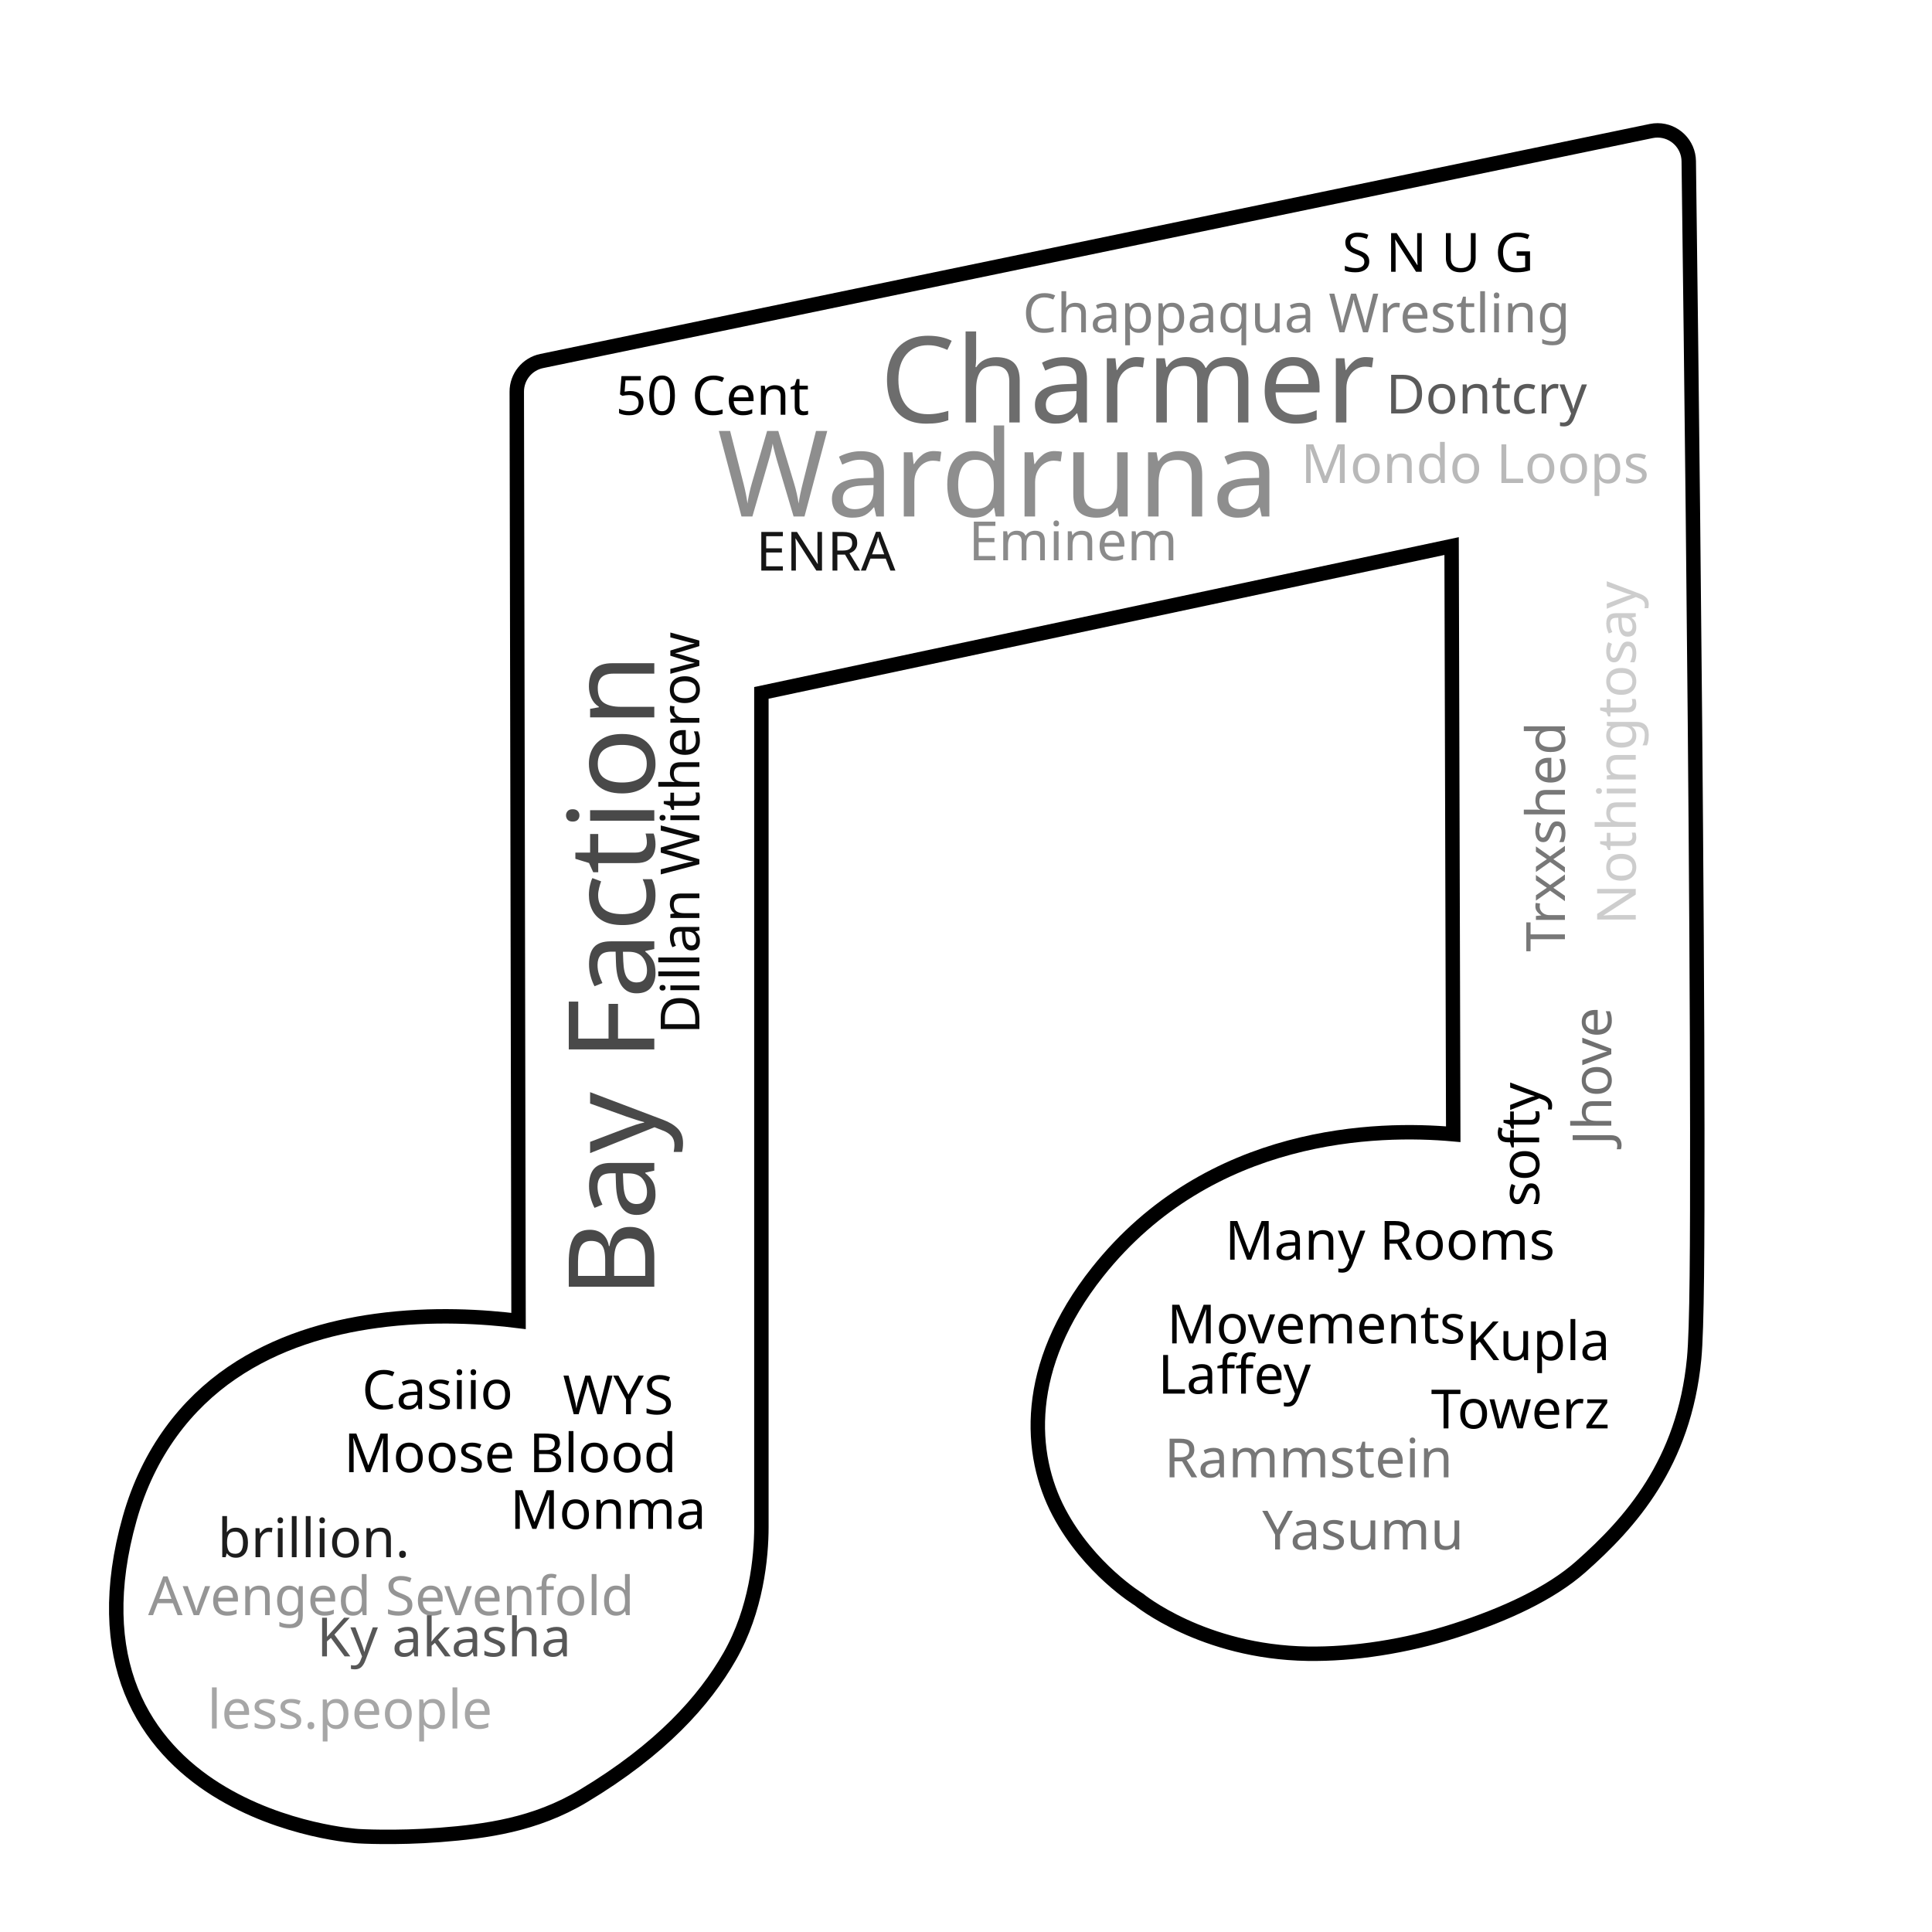
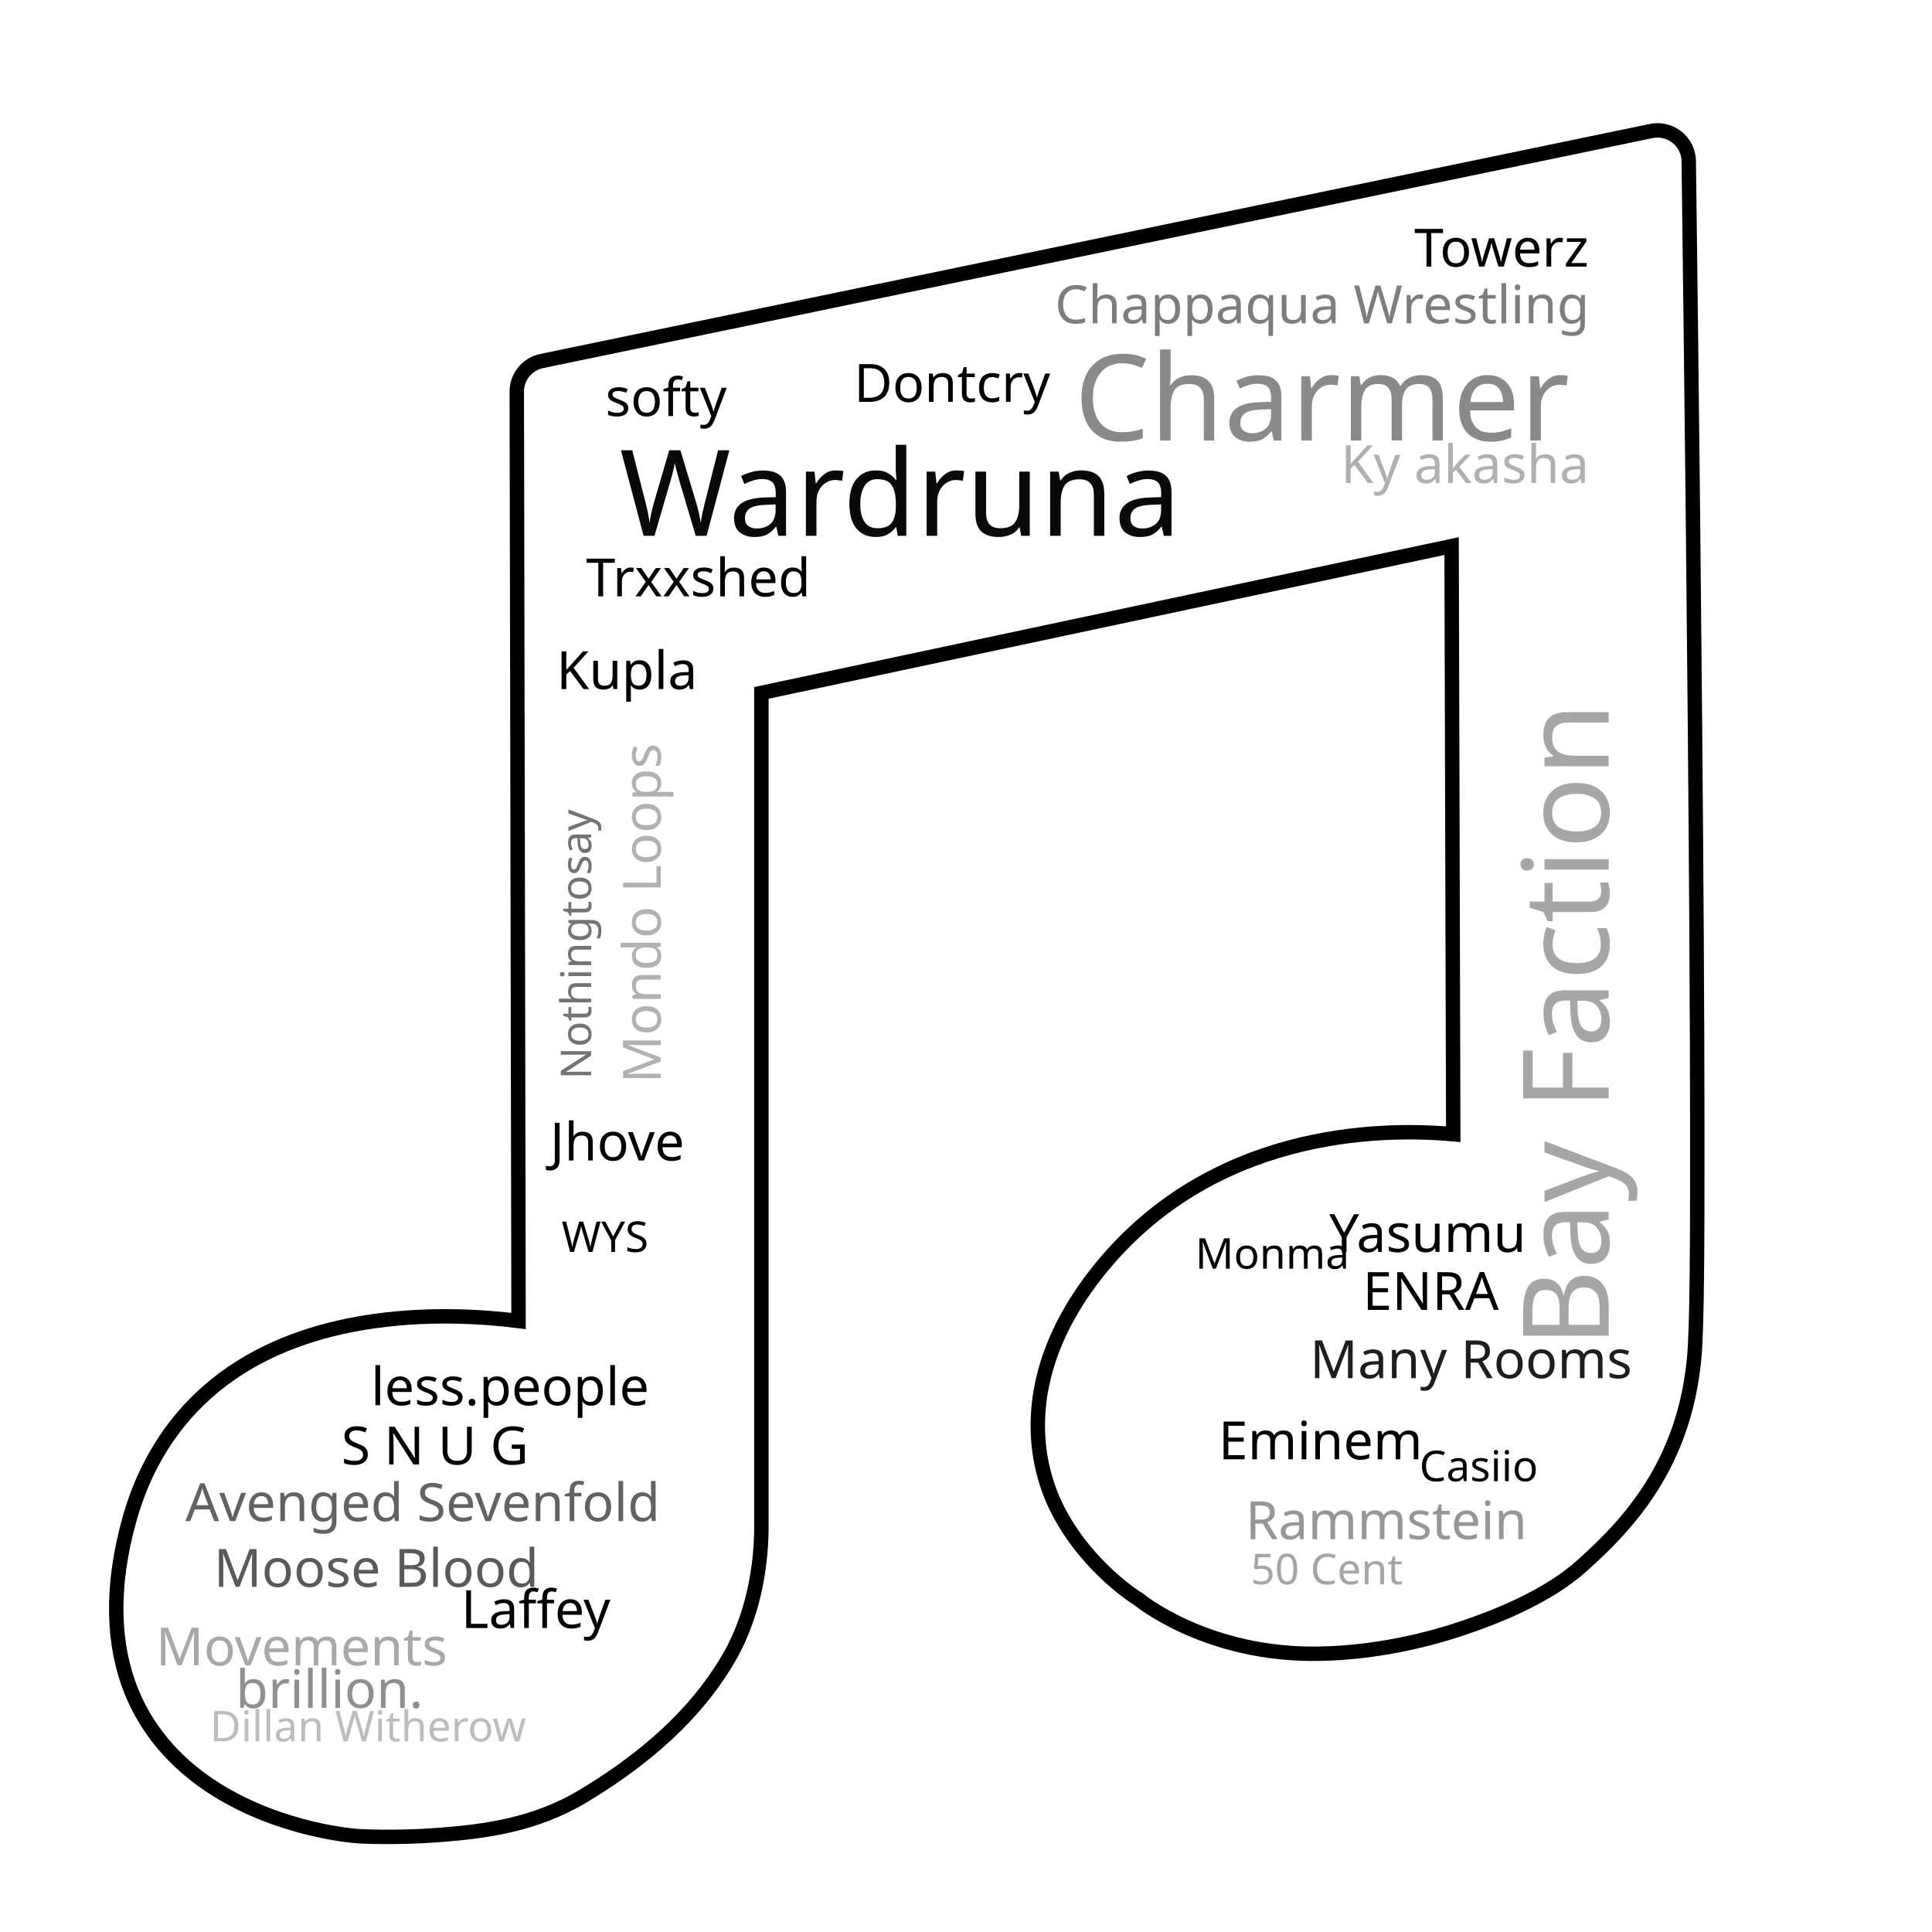
<svg xmlns="http://www.w3.org/2000/svg" width="1500" height="1500" viewBox="0 0 1500 1500" version="1.1" id="svg8">
  <style>text{font-family:'Droid Sans Mono';font-weight:normal;font-style:normal;}</style>
  <rect width="100%" height="100%" style="fill:white" />
-   <text transform="translate(683,328)" font-size="93" style="fill:rgb(109, 109, 109)">Charmer</text>
-   <text transform="translate(508,1008) rotate(-90)" font-size="93" style="fill:rgb(73, 73, 73)">Bay Faction</text>
-   <text transform="translate(557,401)" font-size="93" style="fill:rgb(142, 142, 142)">Wardruna</text>
-   <text transform="translate(794,258)" font-size="42" style="fill:rgb(129, 129, 129)">Chappaqua Wrestling</text>
-   <text transform="translate(752,435)" font-size="42" style="fill:rgb(139, 139, 139)">Eminem</text>
-   <text transform="translate(951,978)" font-size="42" style="fill:rgb(0, 0, 0)">Many Rooms</text>
-   <text transform="translate(906,1043)" font-size="42" style="fill:rgb(4, 4, 4)">Movements</text>
-   <text transform="translate(267,1143)" font-size="42" style="fill:rgb(0, 0, 0)">Moose Blood</text>
-   <text transform="translate(115,1254)" font-size="42" style="fill:rgb(149, 149, 149)">Avenged Sevenfold</text>
-   <text transform="translate(904,1147)" font-size="42" style="fill:rgb(119, 119, 119)">Rammstein</text>
-   <text transform="translate(1195,937) rotate(-90)" font-size="42" style="fill:rgb(0, 0, 0)">softy</text>
-   <text transform="translate(587,443)" font-size="42" style="fill:rgb(22, 22, 22)">ENRA</text>
-   <text transform="translate(1215,739) rotate(-90)" font-size="42" style="fill:rgb(120, 120, 120)">Trxxshed</text>
-   <text transform="translate(169,1209)" font-size="42" style="fill:rgb(29, 29, 29)">brillion.</text>
-   <text transform="translate(161,1342)" font-size="42" style="fill:rgb(166, 166, 166)">less.people</text>
-   <text transform="translate(1076,321)" font-size="42" style="fill:rgb(90, 90, 90)">Dontcry</text>
-   <text transform="translate(246,1286)" font-size="42" style="fill:rgb(87, 87, 87)">Ky akasha</text>
-   <text transform="translate(980,1203)" font-size="42" style="fill:rgb(114, 114, 114)">Yasumu</text>
-   <text transform="translate(899,1082)" font-size="42" style="fill:rgb(0, 0, 0)">Laffey</text>
-   <text transform="translate(1138,1056)" font-size="42" style="fill:rgb(0, 0, 0)">Kupla</text>
-   <text transform="translate(1042,211)" font-size="42" style="fill:rgb(0, 0, 0)">S N U G</text>
-   <text transform="translate(1251,889) rotate(-90)" font-size="42" style="fill:rgb(112, 112, 112)">Jhove</text>
-   <text transform="translate(1010,375)" font-size="42" style="fill:rgb(185, 185, 185)">Mondo Loops</text>
-   <text transform="translate(1111,1109)" font-size="42" style="fill:rgb(0, 0, 0)">Towerz</text>
-   <text transform="translate(543,803) rotate(-90)" font-size="42" style="fill:rgb(10, 10, 10)">Dillan Witherow</text>
-   <text transform="translate(396,1187)" font-size="42" style="fill:rgb(0, 0, 0)">Monma</text>
-   <text transform="translate(1270,718) rotate(-90)" font-size="42" style="fill:rgb(205, 205, 205)">Nothingtosay</text>
-   <text transform="translate(281,1094)" font-size="42" style="fill:rgb(0, 0, 0)">Casiio</text>
-   <text transform="translate(478,322)" font-size="42" style="fill:rgb(0, 0, 0)">50 Cent</text>
-   <text transform="translate(437,1098)" font-size="42" style="fill:rgb(0, 0, 0)">WYS</text>
+   <text transform="translate(834,342)" font-size="93" style="fill:rgb(138, 138, 138)">Charmer</text>
+   <text transform="translate(1249,1046) rotate(-90)" font-size="93" style="fill:rgb(166, 166, 166)">Bay Faction</text>
+   <text transform="translate(481,416)" font-size="93" style="fill:rgb(9, 9, 9)">Wardruna</text>
+   <text transform="translate(819,251)" font-size="41" style="fill:rgb(125, 125, 125)">Chappaqua Wrestling</text>
+   <text transform="translate(946,1133)" font-size="41" style="fill:rgb(1, 1, 1)">Eminem</text>
+   <text transform="translate(1017,1070)" font-size="41" style="fill:rgb(30, 30, 30)">Many Rooms</text>
+   <text transform="translate(121,1293)" font-size="41" style="fill:rgb(168, 168, 168)">Movements</text>
+   <text transform="translate(166,1232)" font-size="41" style="fill:rgb(90, 90, 90)">Moose Blood</text>
+   <text transform="translate(144,1181)" font-size="41" style="fill:rgb(98, 98, 98)">Avenged Sevenfold</text>
+   <text transform="translate(967,1195)" font-size="41" style="fill:rgb(150, 150, 150)">Rammstein</text>
+   <text transform="translate(470,323)" font-size="41" style="fill:rgb(0, 0, 0)">softy</text>
+   <text transform="translate(1058,1017)" font-size="41" style="fill:rgb(0, 0, 0)">ENRA</text>
+   <text transform="translate(455,463)" font-size="41" style="fill:rgb(0, 0, 0)">Trxxshed</text>
+   <text transform="translate(183,1326)" font-size="41" style="fill:rgb(143, 143, 143)">brillion.</text>
+   <text transform="translate(288,1091)" font-size="41" style="fill:rgb(0, 0, 0)">less.people</text>
+   <text transform="translate(663,312)" font-size="41" style="fill:rgb(0, 0, 0)">Dontcry</text>
+   <text transform="translate(1041,375)" font-size="41" style="fill:rgb(176, 176, 176)">Ky akasha</text>
+   <text transform="translate(1032,972)" font-size="41" style="fill:rgb(0, 0, 0)">Yasumu</text>
+   <text transform="translate(358,1264)" font-size="41" style="fill:rgb(0, 0, 0)">Laffey</text>
+   <text transform="translate(432,535)" font-size="41" style="fill:rgb(0, 0, 0)">Kupla</text>
+   <text transform="translate(265,1137)" font-size="41" style="fill:rgb(0, 0, 0)">S N U G</text>
+   <text transform="translate(427,901)" font-size="41" style="fill:rgb(0, 0, 0)">Jhove</text>
+   <text transform="translate(513,841) rotate(-90)" font-size="41" style="fill:rgb(177, 177, 177)">Mondo Loops</text>
+   <text transform="translate(1098,207)" font-size="41" style="fill:rgb(0, 0, 0)">Towerz</text>
+   <text transform="translate(163,1352)" font-size="33" style="fill:rgb(188, 188, 188)">Dillan Witherow</text>
+   <text transform="translate(928,985)" font-size="33" style="fill:rgb(0, 0, 0)">Monma</text>
+   <text transform="translate(459,838) rotate(-90)" font-size="33" style="fill:rgb(115, 115, 115)">Nothingtosay</text>
+   <text transform="translate(1102,1150)" font-size="33" style="fill:rgb(2, 2, 2)">Casiio</text>
+   <text transform="translate(971,1230)" font-size="33" style="fill:rgb(165, 165, 165)">50 Cent</text>
+   <text transform="translate(436,972)" font-size="33" style="fill:rgb(0, 0, 0)">WYS</text>
  <defs id="defs2" />
  <path id="path953" style="fill:none;stroke:#000000;stroke-width:11.2;stroke-linecap:butt;stroke-linejoin:miter;stroke-miterlimit:4;stroke-dasharray:none;stroke-opacity:1" d="m 1289.832,104.084 c -1.679,-0.006 -3.354,0.163 -4.998,0.504 L 423.404,283.16 c -11.27,2.337 -19.343,12.276 -19.322,23.785 l 1.375,721.521 c -26.181,-3.282 -66.747,-6.085 -110.586,-0.088 -37.111,5.076 -76.976,16.456 -112.021,40.406 -35.045,23.95 -64.62,61.031 -79.283,112.951 -15.281,54.108 -12.964,98.86 1.229,134.133 14.192,35.273 39.617,59.882 65.777,76.299 52.321,32.833 110.285,36.281 110.285,36.281 0.077,0.01 0.154,0.011 0.23,0.016 0,0 28.338,1.75 63.51,-0.99 35.172,-2.74 73.694,-7.727 111.084,-30.158 60.353,-36.207 94.051,-74.016 113.693,-108.391 C 590.095,1252.665 594,1211.791 594,1188.326 V 540.812 l 535.879,-113.988 1.268,456.633 c -57.884,-5.224 -188.769,-2.941 -276.086,106.928 -58.457,73.555 -53.47,142.256 -30.043,186.59 23.427,44.334 61.959,67.668 61.959,67.668 0.025,0.016 0.049,0.031 0.074,0.047 0,0 49.477,40.842 131.092,42.111 35.243,0.548 76.16,-5.582 114.717,-18.012 38.556,-12.429 73.783,-28.693 97.244,-49.447 38.419,-33.986 80.267,-80.399 88.07,-161.553 2.268,-23.584 2.522,-88.021 2.455,-178.543 -0.067,-90.522 -0.826,-204.135 -1.809,-315.42 -1.965,-222.571 -4.822,-435.824 -4.822,-435.824 -0.179,-13.231 -10.934,-23.875 -24.166,-23.918 z" transform="translate(-2.857143,-2.857143)" />
</svg>
